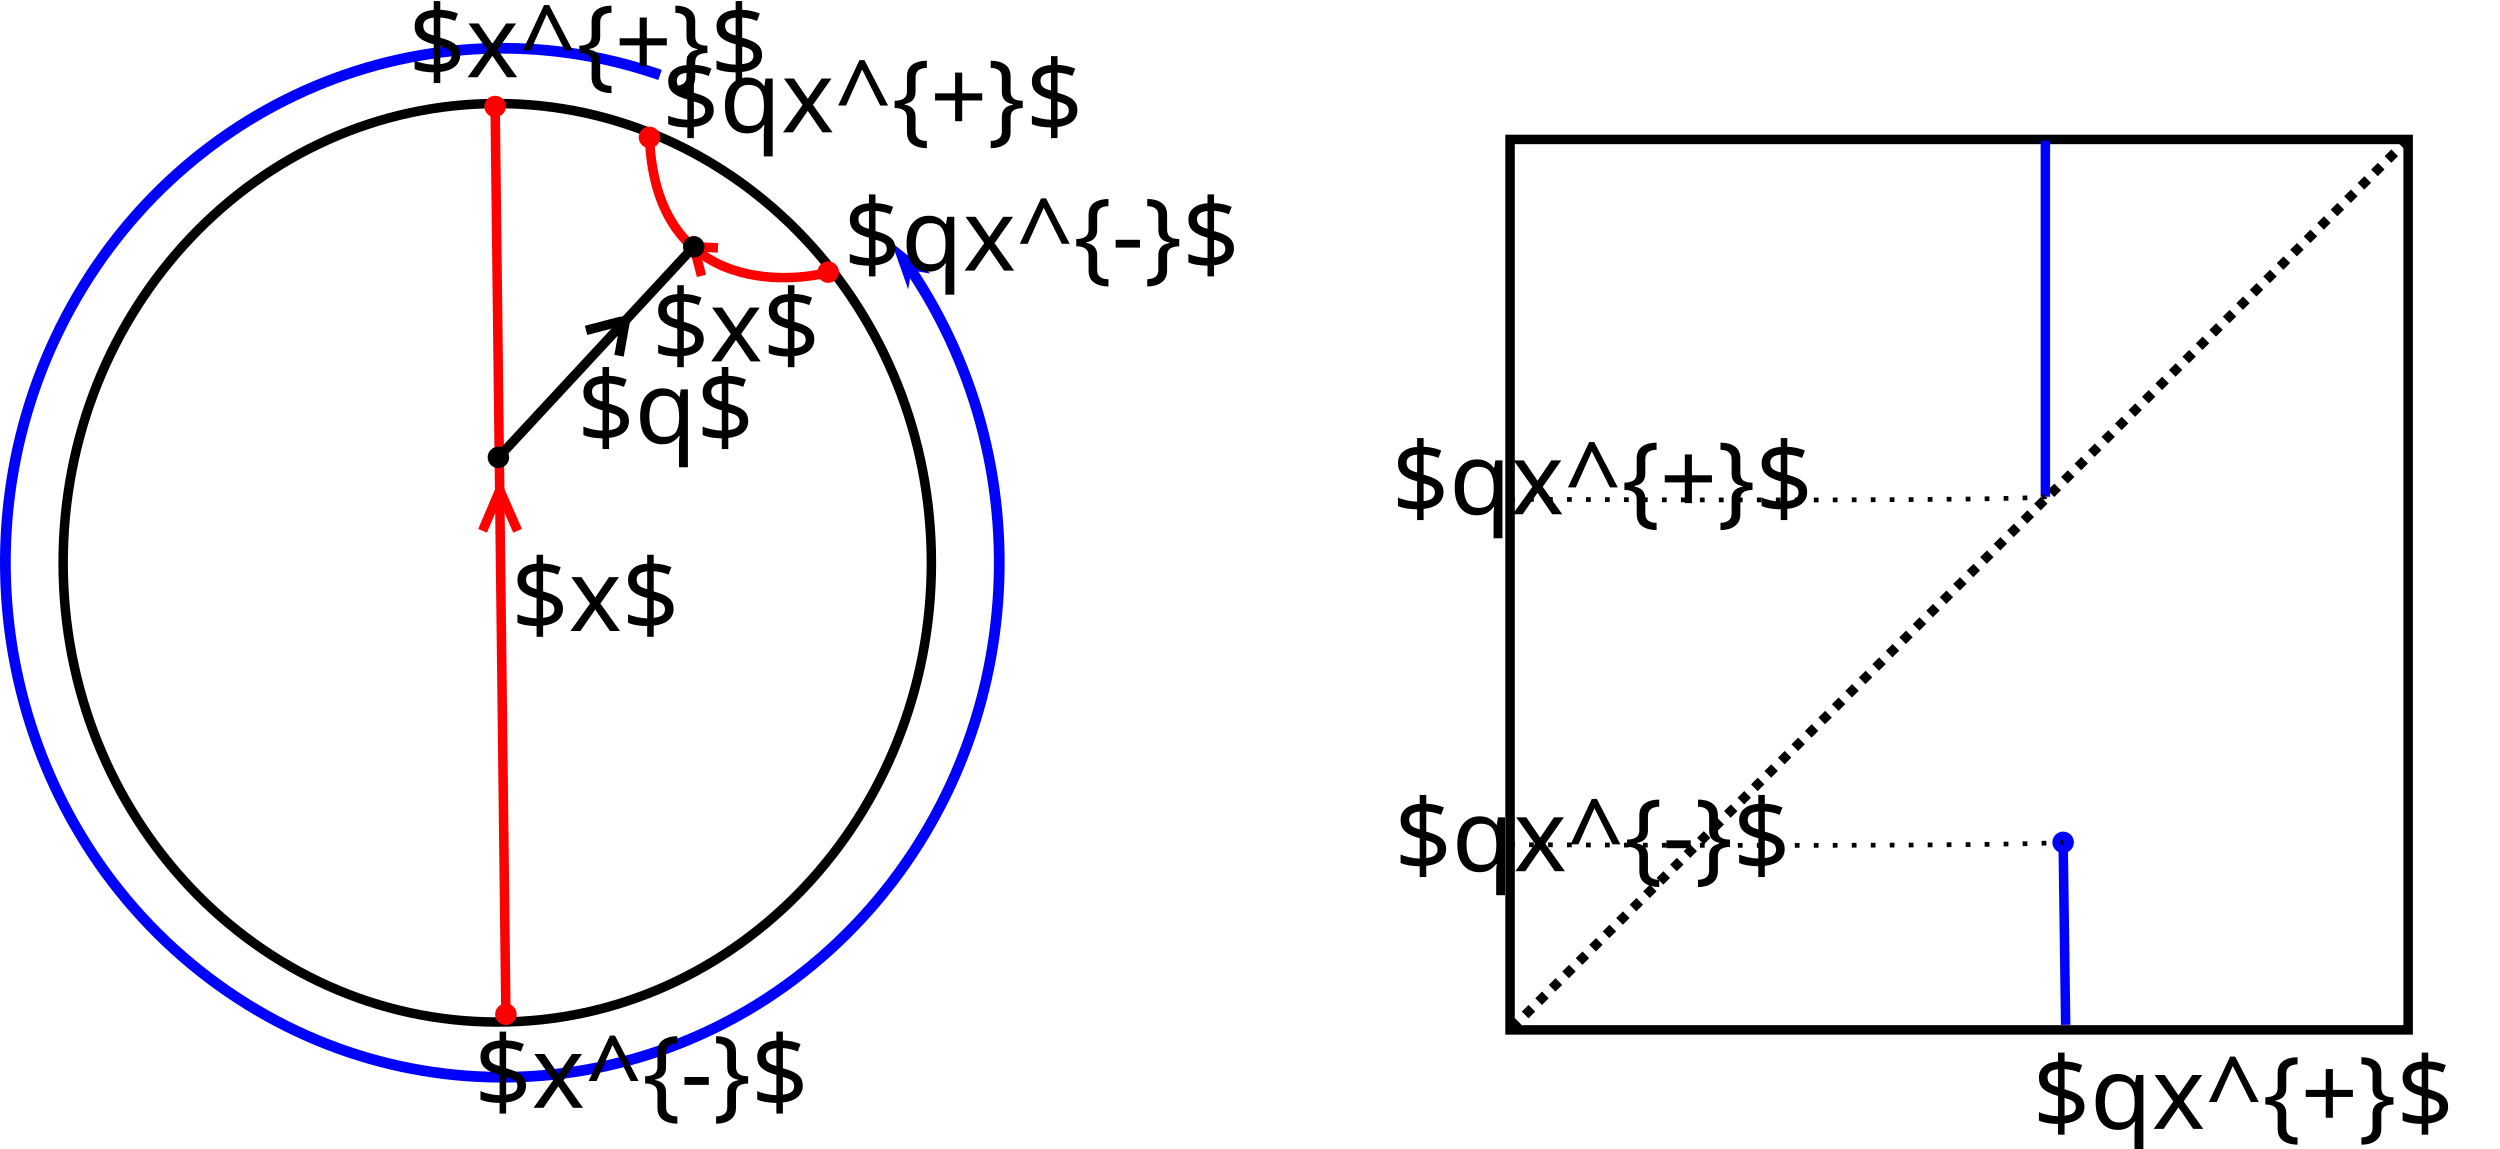
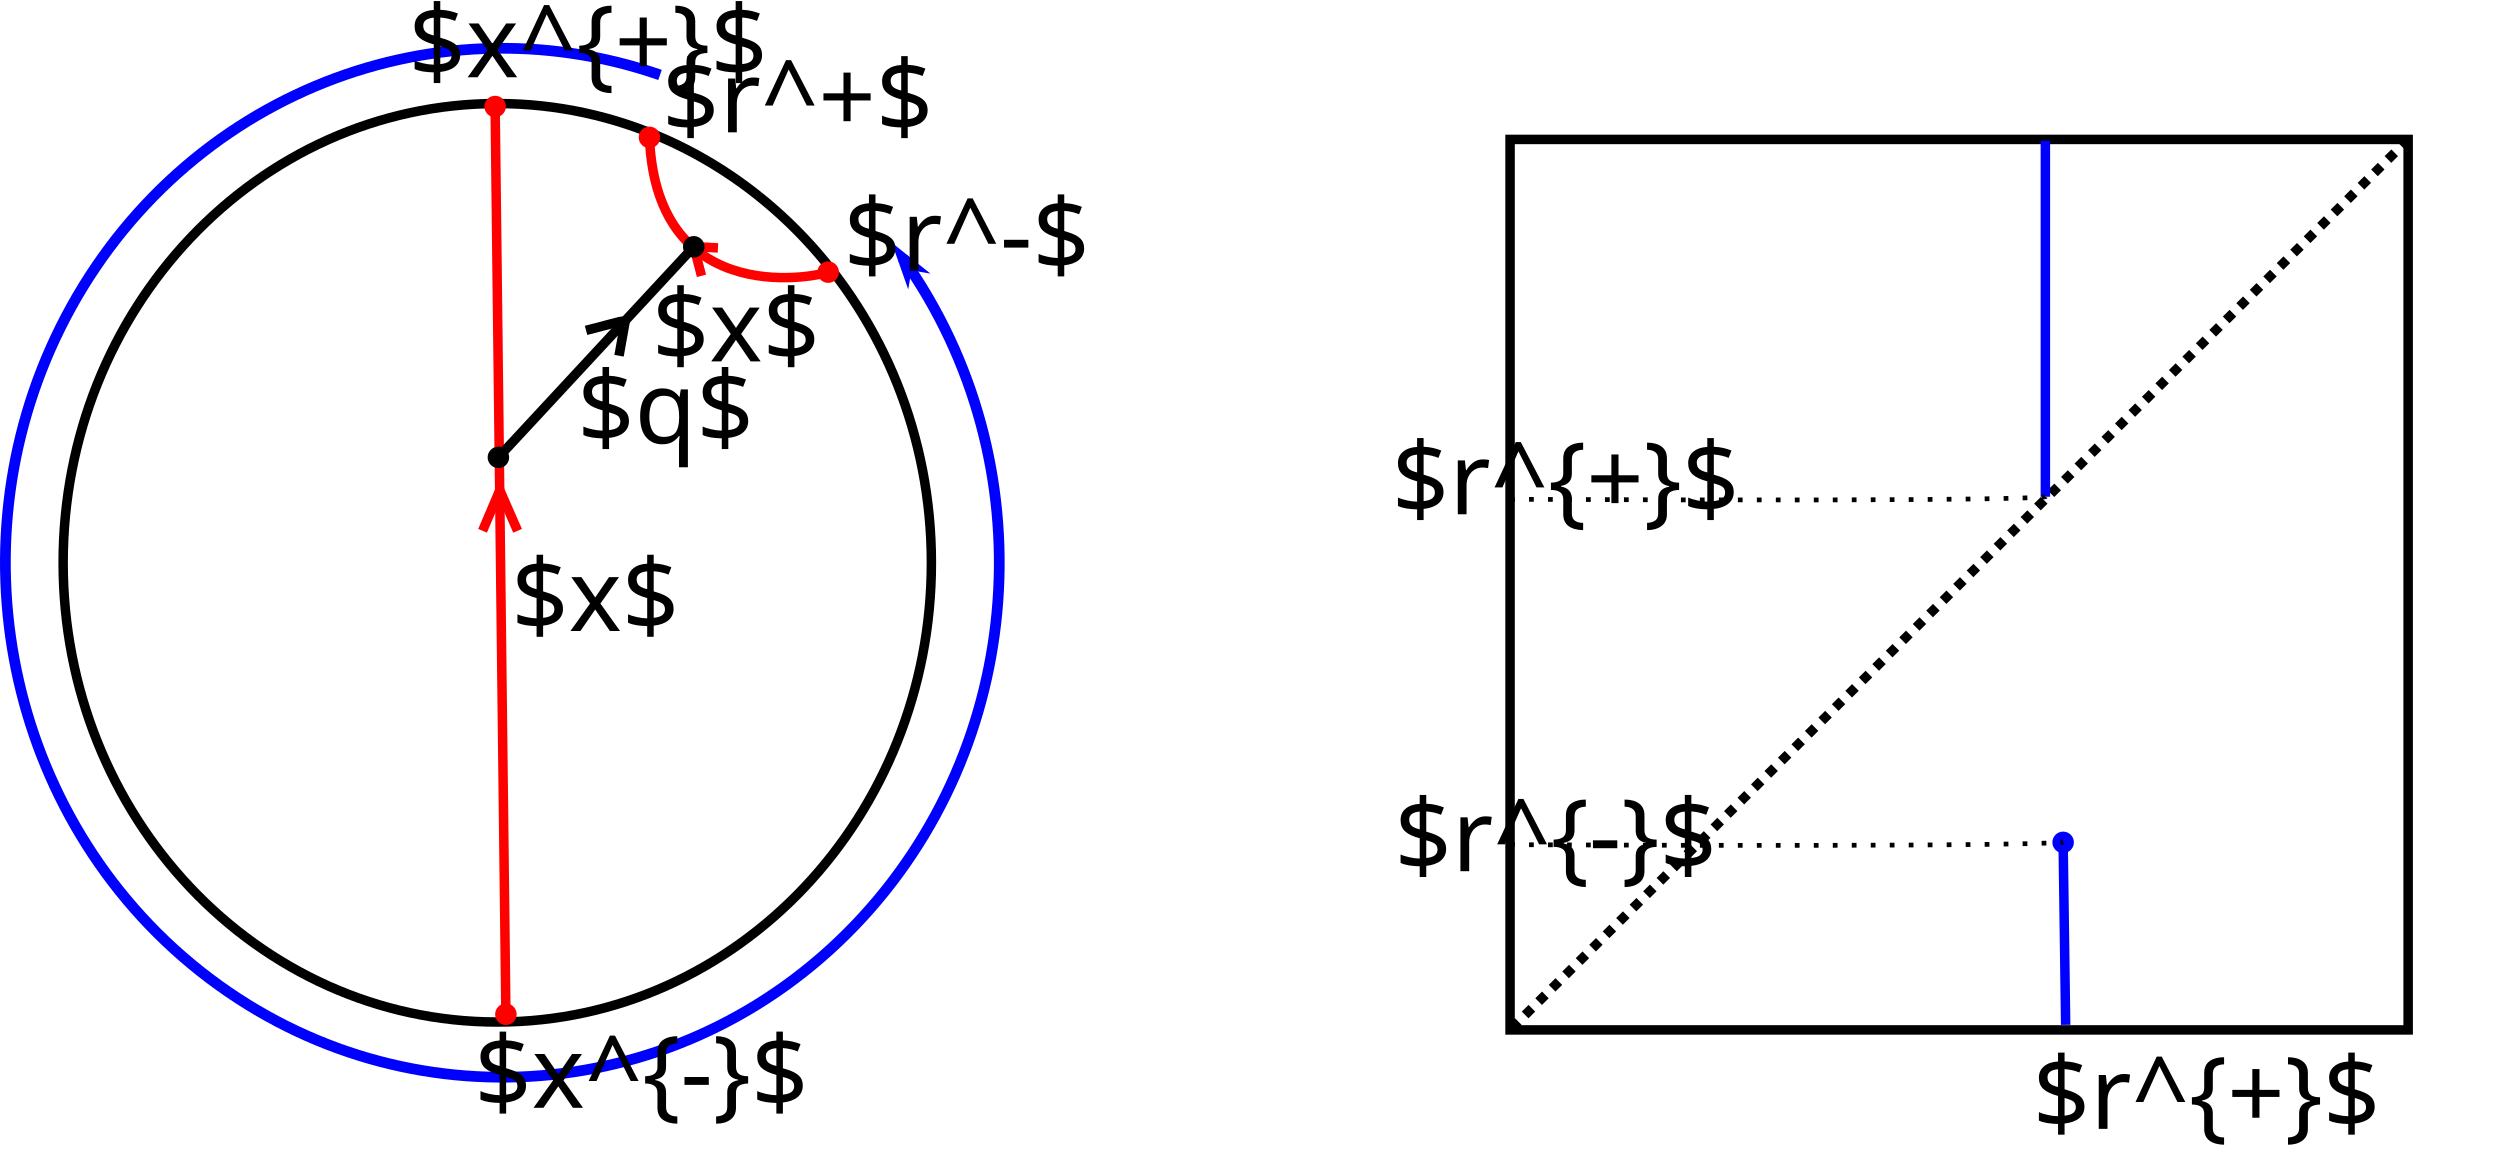
<svg xmlns="http://www.w3.org/2000/svg" width="263.373mm" height="120.949mm" viewBox="0 0 263.373 120.949" version="1.1" id="svg4073">
  <defs id="defs4067">
    <marker style="overflow:visible" id="marker3359" refX="0" refY="0" orient="auto">
      <path transform="matrix(0.2,0,0,0.2,1.48,0.2)" style="fill:#0000ff;fill-opacity:1;fill-rule:evenodd;stroke:#0000ff;stroke-width:1pt;stroke-opacity:1" d="m -2.5,-1 c 0,2.76 -2.24,5 -5,5 -2.76,0 -5,-2.24 -5,-5 0,-2.76 2.24,-5 5,-5 2.76,0 5,2.24 5,5 z" id="path3357" />
    </marker>
    <marker style="overflow:visible" id="marker3269" refX="0" refY="0" orient="auto">
      <path transform="matrix(0.2,0,0,0.2,1.48,0.2)" style="fill:#ff0000;fill-opacity:1;fill-rule:evenodd;stroke:#ff0000;stroke-width:1pt;stroke-opacity:1" d="m -2.5,-1 c 0,2.76 -2.24,5 -5,5 -2.76,0 -5,-2.24 -5,-5 0,-2.76 2.24,-5 5,-5 2.76,0 5,2.24 5,5 z" id="path3267" />
    </marker>
    <marker orient="auto" refY="0" refX="0" id="marker3193" style="overflow:visible">
      <path id="path3191" d="m -2.5,-1 c 0,2.76 -2.24,5 -5,5 -2.76,0 -5,-2.24 -5,-5 0,-2.76 2.24,-5 5,-5 2.76,0 5,2.24 5,5 z" style="fill:#ff0000;fill-opacity:1;fill-rule:evenodd;stroke:#ff0000;stroke-width:1pt;stroke-opacity:1" transform="matrix(0.2,0,0,0.2,1.48,0.2)" />
    </marker>
    <marker orient="auto" refY="0" refX="0" id="marker3129" style="overflow:visible">
      <path id="path3127" d="m -2.5,-1 c 0,2.76 -2.24,5 -5,5 -2.76,0 -5,-2.24 -5,-5 0,-2.76 2.24,-5 5,-5 2.76,0 5,2.24 5,5 z" style="fill:#ff0000;fill-opacity:1;fill-rule:evenodd;stroke:#ff0000;stroke-width:1pt;stroke-opacity:1" transform="matrix(0.2,0,0,0.2,1.48,0.2)" />
    </marker>
    <marker orient="auto" refY="0" refX="0" id="marker3077" style="overflow:visible">
      <path id="path3075" d="m -2.5,-1 c 0,2.76 -2.24,5 -5,5 -2.76,0 -5,-2.24 -5,-5 0,-2.76 2.24,-5 5,-5 2.76,0 5,2.24 5,5 z" style="fill:#ff0000;fill-opacity:1;fill-rule:evenodd;stroke:#ff0000;stroke-width:1pt;stroke-opacity:1" transform="matrix(0.2,0,0,0.2,1.48,0.2)" />
    </marker>
    <marker orient="auto" refY="0" refX="0" id="marker3019" style="overflow:visible">
      <path id="path3017" d="m -2.5,-1 c 0,2.76 -2.24,5 -5,5 -2.76,0 -5,-2.24 -5,-5 0,-2.76 2.24,-5 5,-5 2.76,0 5,2.24 5,5 z" style="fill:#000000;fill-opacity:1;fill-rule:evenodd;stroke:#000000;stroke-width:1pt;stroke-opacity:1" transform="matrix(0.2,0,0,0.2,1.48,0.2)" />
    </marker>
    <marker orient="auto" refY="0" refX="0" id="DotS" style="overflow:visible">
      <path id="path1074" d="m -2.5,-1 c 0,2.76 -2.24,5 -5,5 -2.76,0 -5,-2.24 -5,-5 0,-2.76 2.24,-5 5,-5 2.76,0 5,2.24 5,5 z" style="fill:#000000;fill-opacity:1;fill-rule:evenodd;stroke:#000000;stroke-width:1pt;stroke-opacity:1" transform="matrix(0.2,0,0,0.2,1.48,0.2)" />
    </marker>
    <marker orient="auto" refY="0" refX="0" id="marker2563" style="overflow:visible">
      <path id="path1019" d="M 0,0 5,-5 -12.5,0 5,5 Z" style="fill:#000000;fill-opacity:1;fill-rule:evenodd;stroke:#000000;stroke-width:1pt;stroke-opacity:1" transform="matrix(0.2,0,0,0.2,1.2,0)" />
    </marker>
    <marker orient="auto" refY="0" refX="0" id="Arrow1Sstart" style="overflow:visible">
      <path id="path839" d="M 0,0 5,-5 -12.5,0 5,5 Z" style="fill:#0000ff;fill-opacity:1;fill-rule:evenodd;stroke:#0000ff;stroke-width:1pt;stroke-opacity:1" transform="matrix(0.2,0,0,0.2,1.2,0)" />
    </marker>
    <marker orient="auto" refY="0" refX="0" id="marker3687" style="overflow:visible">
      <path id="path3685" d="M 0,0 5,-5 -12.5,0 5,5 Z" style="fill:#ff0000;fill-opacity:1;fill-rule:evenodd;stroke:#ff0000;stroke-width:1pt;stroke-opacity:1" transform="matrix(-0.2,0,0,-0.2,-1.2,0)" />
    </marker>
  </defs>
  <g id="layer1" transform="translate(-35.14822,34.43166)">
    <ellipse style="fill:none;fill-opacity:1;stroke:#000000;stroke-width:1;stroke-miterlimit:4;stroke-dasharray:none;stroke-dashoffset:0;stroke-opacity:1" id="path2514-3" cx="87.535" cy="24.857" rx="45.735" ry="48.381" />
    <path style="fill:none;fill-opacity:1;stroke:#0000ff;stroke-width:1.132;stroke-miterlimit:4;stroke-dasharray:none;stroke-dashoffset:0;stroke-opacity:1;marker-start:url(#Arrow1Sstart)" id="path2514-3-1" d="M 130.259,-7.23 A 52.351,54.195 0 0 1 125.154,63.11 52.351,54.195 0 0 1 57.226,68.647 52.351,54.195 0 0 1 41.55,0.001 52.351,54.195 0 0 1 104.681,-26.537" />
    <path style="fill:none;stroke:#ff0000;stroke-width:1;stroke-linecap:butt;stroke-linejoin:miter;stroke-miterlimit:4;stroke-dasharray:none;stroke-opacity:1;marker-start:url(#marker3077);marker-end:url(#marker3129)" d="m 87.31,-23.19 c 1.134,95.628 1.134,95.628 1.134,95.628" id="path2560" />
    <path style="fill:none;stroke:#ff0000;stroke-width:1;stroke-linecap:butt;stroke-linejoin:miter;stroke-miterlimit:4;stroke-dasharray:none;stroke-opacity:1" d="m 85.986,21.488 1.816,-4.276 1.871,4.276" id="path2595" />
    <path style="fill:none;stroke:#ff0000;stroke-width:1;stroke-linecap:butt;stroke-linejoin:miter;stroke-miterlimit:4;stroke-dasharray:none;stroke-opacity:1;marker-start:url(#marker3193);marker-end:url(#marker3269)" d="m 103.571,-19.939 c 0.756,18.606 18.411,14.453 18.843,14.165" id="path2603" />
    <path style="fill:none;stroke:#ff0000;stroke-width:1;stroke-linecap:butt;stroke-linejoin:miter;stroke-miterlimit:4;stroke-dasharray:none;stroke-opacity:1" d="m 109.05,-5.373 -0.802,-3.074 2.539,0.134" id="path2605" />
    <text xml:space="preserve" style="font-style:normal;font-variant:normal;font-weight:normal;font-stretch:normal;font-size:10.583px;line-height:1.25;font-family:verdana;-inkscape-font-specification:verdana;letter-spacing:0px;word-spacing:0px;fill:#000000;fill-opacity:1;stroke:none;stroke-width:0.265" x="89.004" y="32.045" id="text2885">
      <tspan id="tspan2883" x="89.004" y="32.045" style="stroke-width:0.265">$x$</tspan>
    </text>
    <text xml:space="preserve" style="font-style:normal;font-variant:normal;font-weight:normal;font-stretch:normal;font-size:10.583px;line-height:1.25;font-family:verdana;-inkscape-font-specification:verdana;letter-spacing:0px;word-spacing:0px;fill:#000000;fill-opacity:1;stroke:none;stroke-width:0.265" x="78.17" y="-26.287" id="text2885-0">
      <tspan id="tspan2883-0" x="78.17" y="-26.287" style="stroke-width:0.265">$x^{+}$</tspan>
    </text>
    <text xml:space="preserve" style="font-style:normal;font-variant:normal;font-weight:normal;font-stretch:normal;font-size:10.583px;line-height:1.25;font-family:verdana;-inkscape-font-specification:verdana;letter-spacing:0px;word-spacing:0px;fill:#000000;fill-opacity:1;stroke:none;stroke-width:0.265" x="85.108" y="82.278" id="text2885-0-2">
      <tspan id="tspan2883-0-7" x="85.108" y="82.278" style="stroke-width:0.265">$x^{-}$</tspan>
    </text>
    <text xml:space="preserve" style="font-style:normal;font-variant:normal;font-weight:normal;font-stretch:normal;font-size:10.583px;line-height:1.25;font-family:verdana;-inkscape-font-specification:verdana;letter-spacing:0px;word-spacing:0px;fill:#000000;fill-opacity:1;stroke:none;stroke-width:0.265" x="104.886" y="-20.488" id="text2885-0-0">
-       <tspan id="tspan2883-0-0" x="104.886" y="-20.488" style="stroke-width:0.265">$qx^{+}$</tspan>
+       <tspan id="tspan2883-0-0" x="104.886" y="-20.488" style="stroke-width:0.265">$r^+$</tspan>
    </text>
    <text xml:space="preserve" style="font-style:normal;font-variant:normal;font-weight:normal;font-stretch:normal;font-size:10.583px;line-height:1.25;font-family:verdana;-inkscape-font-specification:verdana;letter-spacing:0px;word-spacing:0px;fill:#000000;fill-opacity:1;stroke:none;stroke-width:0.265" x="124.02" y="-5.921" id="text2885-0-0-4">
-       <tspan id="tspan2883-0-0-6" x="124.02" y="-5.921" style="stroke-width:0.265">$qx^{-}$</tspan>
+       <tspan id="tspan2883-0-0-6" x="124.02" y="-5.921" style="stroke-width:0.265">$r^-$</tspan>
    </text>
    <text xml:space="preserve" style="font-style:normal;font-variant:normal;font-weight:normal;font-stretch:normal;font-size:10.583px;line-height:1.25;font-family:verdana;-inkscape-font-specification:verdana;letter-spacing:0px;word-spacing:0px;fill:#000000;fill-opacity:1;stroke:none;stroke-width:0.265" x="103.828" y="3.647" id="text2885-09">
      <tspan id="tspan2883-8" x="103.828" y="3.647" style="stroke-width:0.265">$x$</tspan>
    </text>
    <path style="fill:none;stroke:#000000;stroke-width:1;stroke-linecap:butt;stroke-linejoin:miter;stroke-miterlimit:4;stroke-dasharray:none;stroke-opacity:1;marker-start:url(#marker3019);marker-end:url(#DotS)" d="M 87.668,13.737 C 108.248,-8.446 108.248,-8.446 108.248,-8.446" id="path2977" />
    <path style="fill:none;stroke:#000000;stroke-width:1;stroke-linecap:butt;stroke-linejoin:miter;stroke-miterlimit:4;stroke-dasharray:none;stroke-opacity:1" d="m 96.889,0.374 c 4.009,-1.069 4.143,-1.069 4.143,-1.069 l -0.668,3.742" id="path3069" />
    <text xml:space="preserve" style="font-style:normal;font-variant:normal;font-weight:normal;font-stretch:normal;font-size:10.583px;line-height:1.25;font-family:verdana;-inkscape-font-specification:verdana;letter-spacing:0px;word-spacing:0px;fill:#000000;fill-opacity:1;stroke:none;stroke-width:0.265" x="95.953" y="12.267" id="text3073">
      <tspan id="tspan3071" x="95.953" y="12.267" style="stroke-width:0.265">$q$</tspan>
    </text>
    <rect style="fill:none;fill-opacity:1;stroke:#000000;stroke-width:1;stroke-miterlimit:4;stroke-dasharray:none;stroke-dashoffset:0;stroke-opacity:1" id="rect3343" width="94.613" height="93.812" x="194.232" y="-19.743" />
    <path style="fill:none;stroke:#000000;stroke-width:1;stroke-linecap:butt;stroke-linejoin:miter;stroke-miterlimit:4;stroke-dasharray:1, 1;stroke-dashoffset:0;stroke-opacity:1" d="M 288.845,-19.743 C 194.232,74.068 194.232,74.068 194.232,74.068" id="path3345" />
    <path style="fill:none;stroke:#0000ff;stroke-width:1;stroke-linecap:butt;stroke-linejoin:miter;stroke-miterlimit:4;stroke-dasharray:none;stroke-opacity:1;marker-end:url(#marker3359)" d="M 252.764,73.534 C 252.497,54.29 252.497,54.29 252.497,54.29" id="path3347" />
    <path style="fill:none;stroke:#0000ff;stroke-width:1;stroke-linecap:butt;stroke-linejoin:miter;stroke-miterlimit:4;stroke-dasharray:none;stroke-opacity:1" d="M 250.626,-19.603 V 17.899" id="path3349" />
    <path style="fill:none;stroke:#000000;stroke-width:0.5;stroke-linecap:butt;stroke-linejoin:miter;stroke-miterlimit:4;stroke-dasharray:0.5, 1.5;stroke-dashoffset:0;stroke-opacity:1" d="m 194.232,54.558 c 56.127,0.267 58.265,-0.267 58.265,-0.267" id="path3433" />
    <path style="fill:none;stroke:#000000;stroke-width:0.5;stroke-linecap:butt;stroke-linejoin:miter;stroke-miterlimit:4;stroke-dasharray:0.5, 1.5;stroke-dashoffset:0;stroke-opacity:1" d="m 194.232,18.166 c 56.127,0.267 56.394,-0.267 56.394,-0.267" id="path3433-3" />
    <text xml:space="preserve" style="font-style:normal;font-variant:normal;font-weight:normal;font-stretch:normal;font-size:10.583px;line-height:1.25;font-family:verdana;-inkscape-font-specification:verdana;letter-spacing:0px;word-spacing:0px;fill:#000000;fill-opacity:1;stroke:none;stroke-width:0.265" x="249.289" y="84.492" id="text3452">
-       <tspan id="tspan3450" x="249.289" y="84.492" style="stroke-width:0.265">$qx^{+}$</tspan>
+       <tspan id="tspan3450" x="249.289" y="84.492" style="stroke-width:0.265">$r^{+}$</tspan>
    </text>
    <text xml:space="preserve" style="font-style:normal;font-variant:normal;font-weight:normal;font-stretch:normal;font-size:10.583px;line-height:1.25;font-family:verdana;-inkscape-font-specification:verdana;letter-spacing:0px;word-spacing:0px;fill:#000000;fill-opacity:1;stroke:none;stroke-width:0.265" x="182.044" y="57.35" id="text3452-3">
-       <tspan id="tspan3450-3" x="182.044" y="57.35" style="stroke-width:0.265">$qx^{-}$</tspan>
+       <tspan id="tspan3450-3" x="182.044" y="57.35" style="stroke-width:0.265">$r^{-}$</tspan>
    </text>
    <flowRoot xml:space="preserve" id="flowRoot3472" style="font-style:normal;font-variant:normal;font-weight:normal;font-stretch:normal;font-size:40px;line-height:1.25;font-family:verdana;-inkscape-font-specification:verdana;letter-spacing:0px;word-spacing:0px;fill:#000000;fill-opacity:1;stroke:none" transform="matrix(0.2645833,0,0,0.2645833,14.35953,-70.33962)">
      <flowRegion id="flowRegion3474">
        <rect id="rect3476" width="551.543" height="63.64" x="35.355" y="21.525" />
      </flowRegion>
      <flowPara id="flowPara3478" />
    </flowRoot>
    <text xml:space="preserve" style="font-style:normal;font-variant:normal;font-weight:normal;font-stretch:normal;font-size:10.583px;line-height:1.25;font-family:verdana;-inkscape-font-specification:verdana;letter-spacing:0px;word-spacing:0px;fill:#000000;fill-opacity:1;stroke:none;stroke-width:0.265" x="181.764" y="19.746" id="text3452-9">
-       <tspan id="tspan3450-38" x="181.764" y="19.746" style="stroke-width:0.265">$qx^{+}$</tspan>
+       <tspan id="tspan3450-38" x="181.764" y="19.746" style="stroke-width:0.265">$r^{+}$</tspan>
    </text>
  </g>
</svg>
